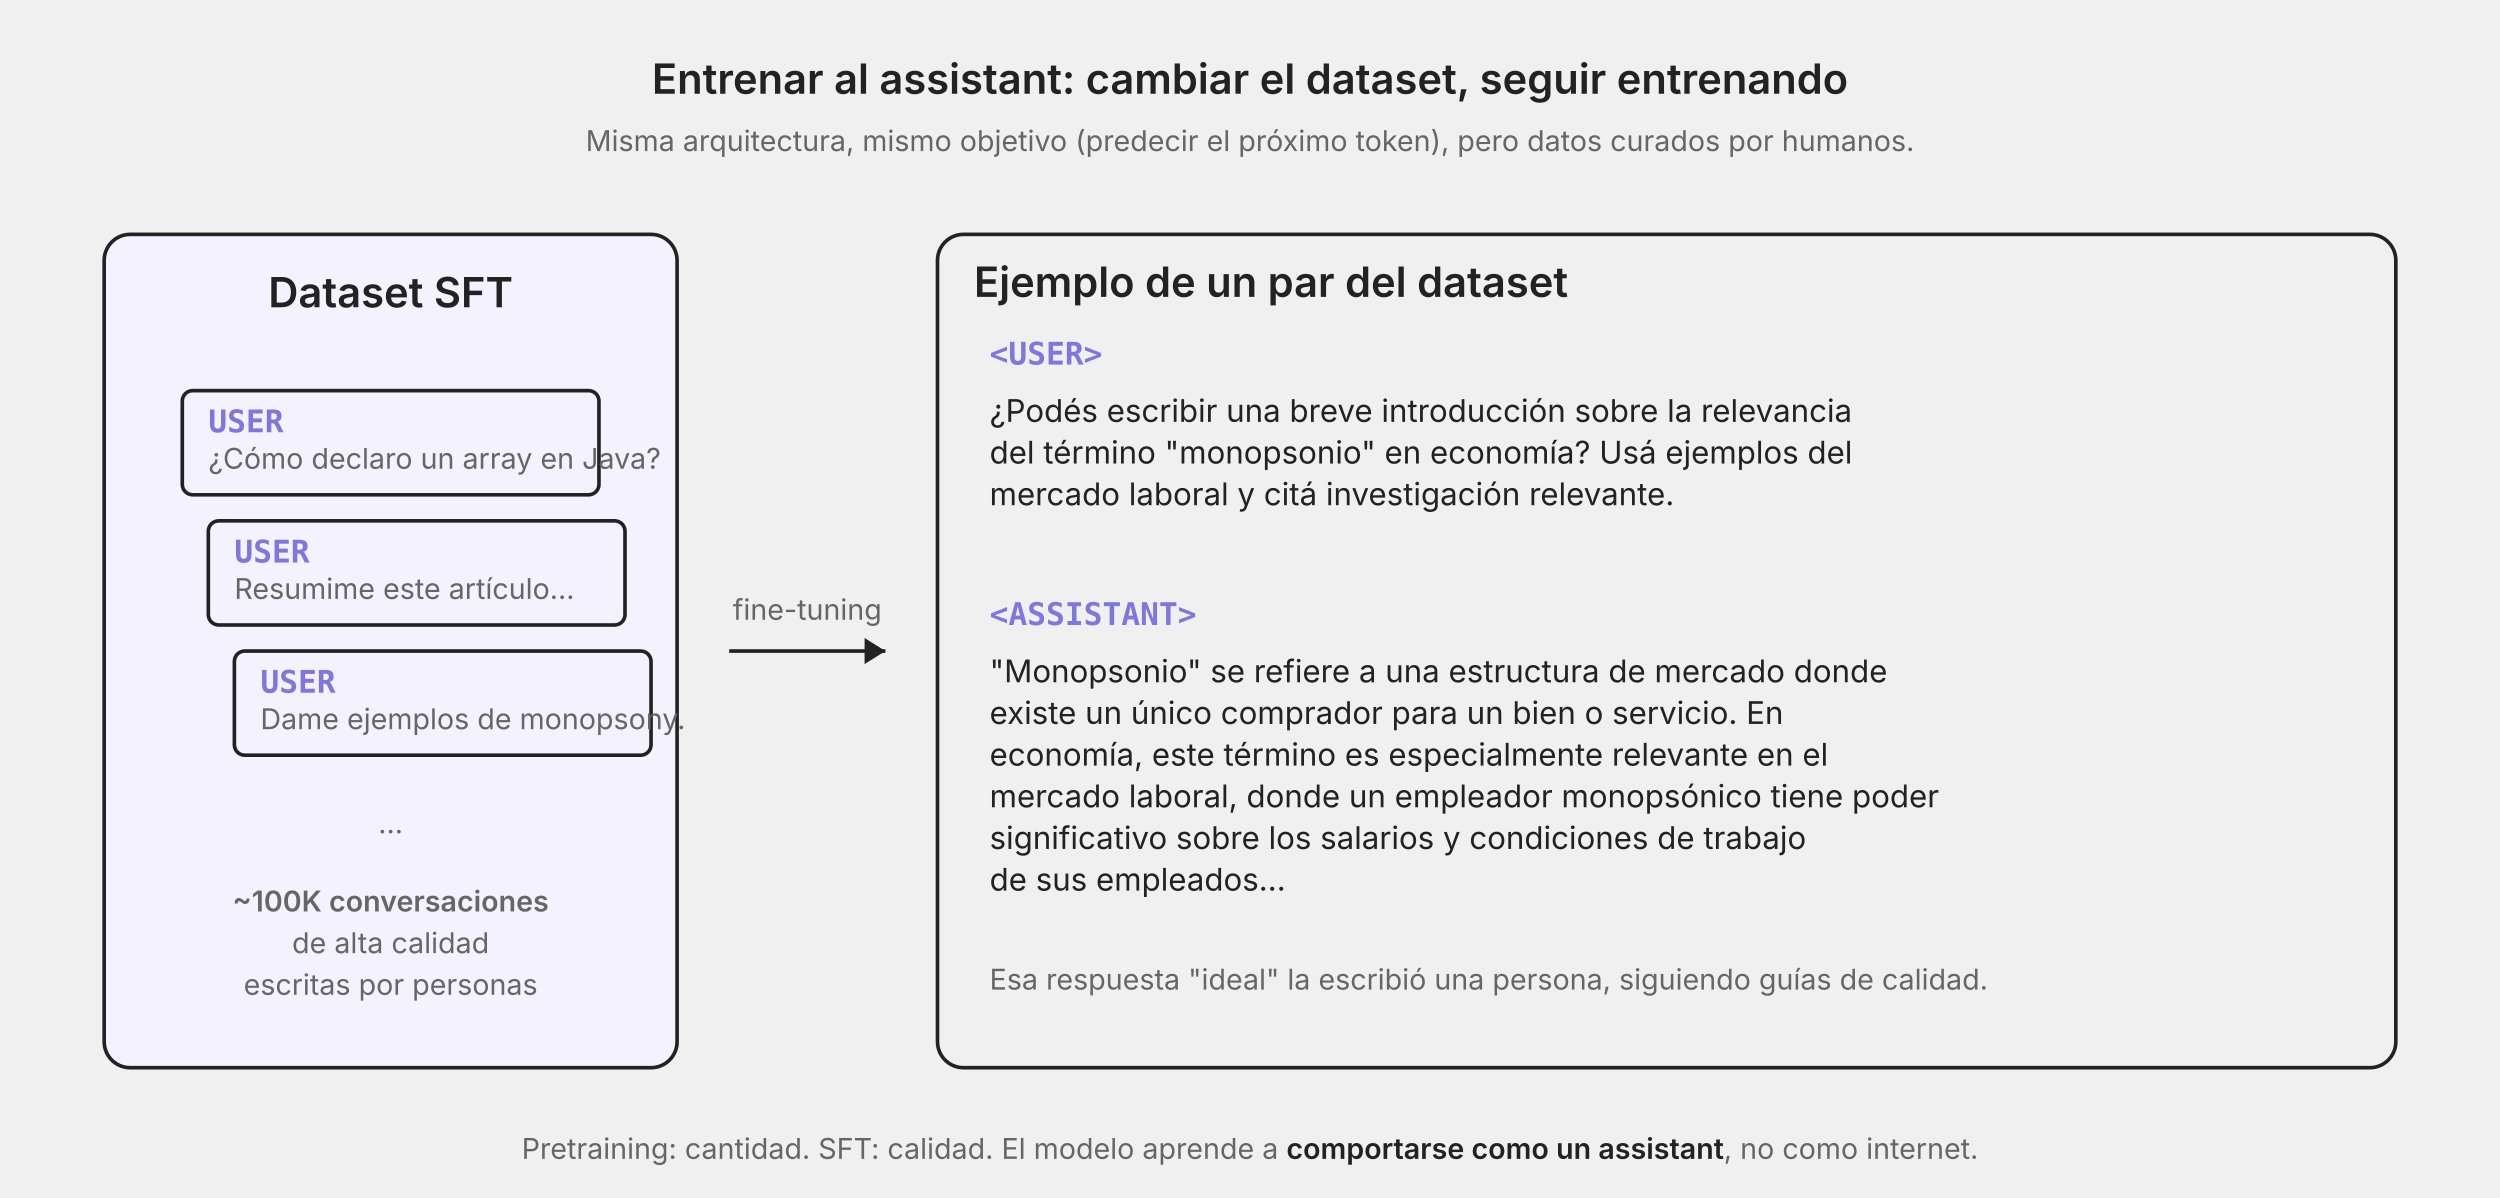
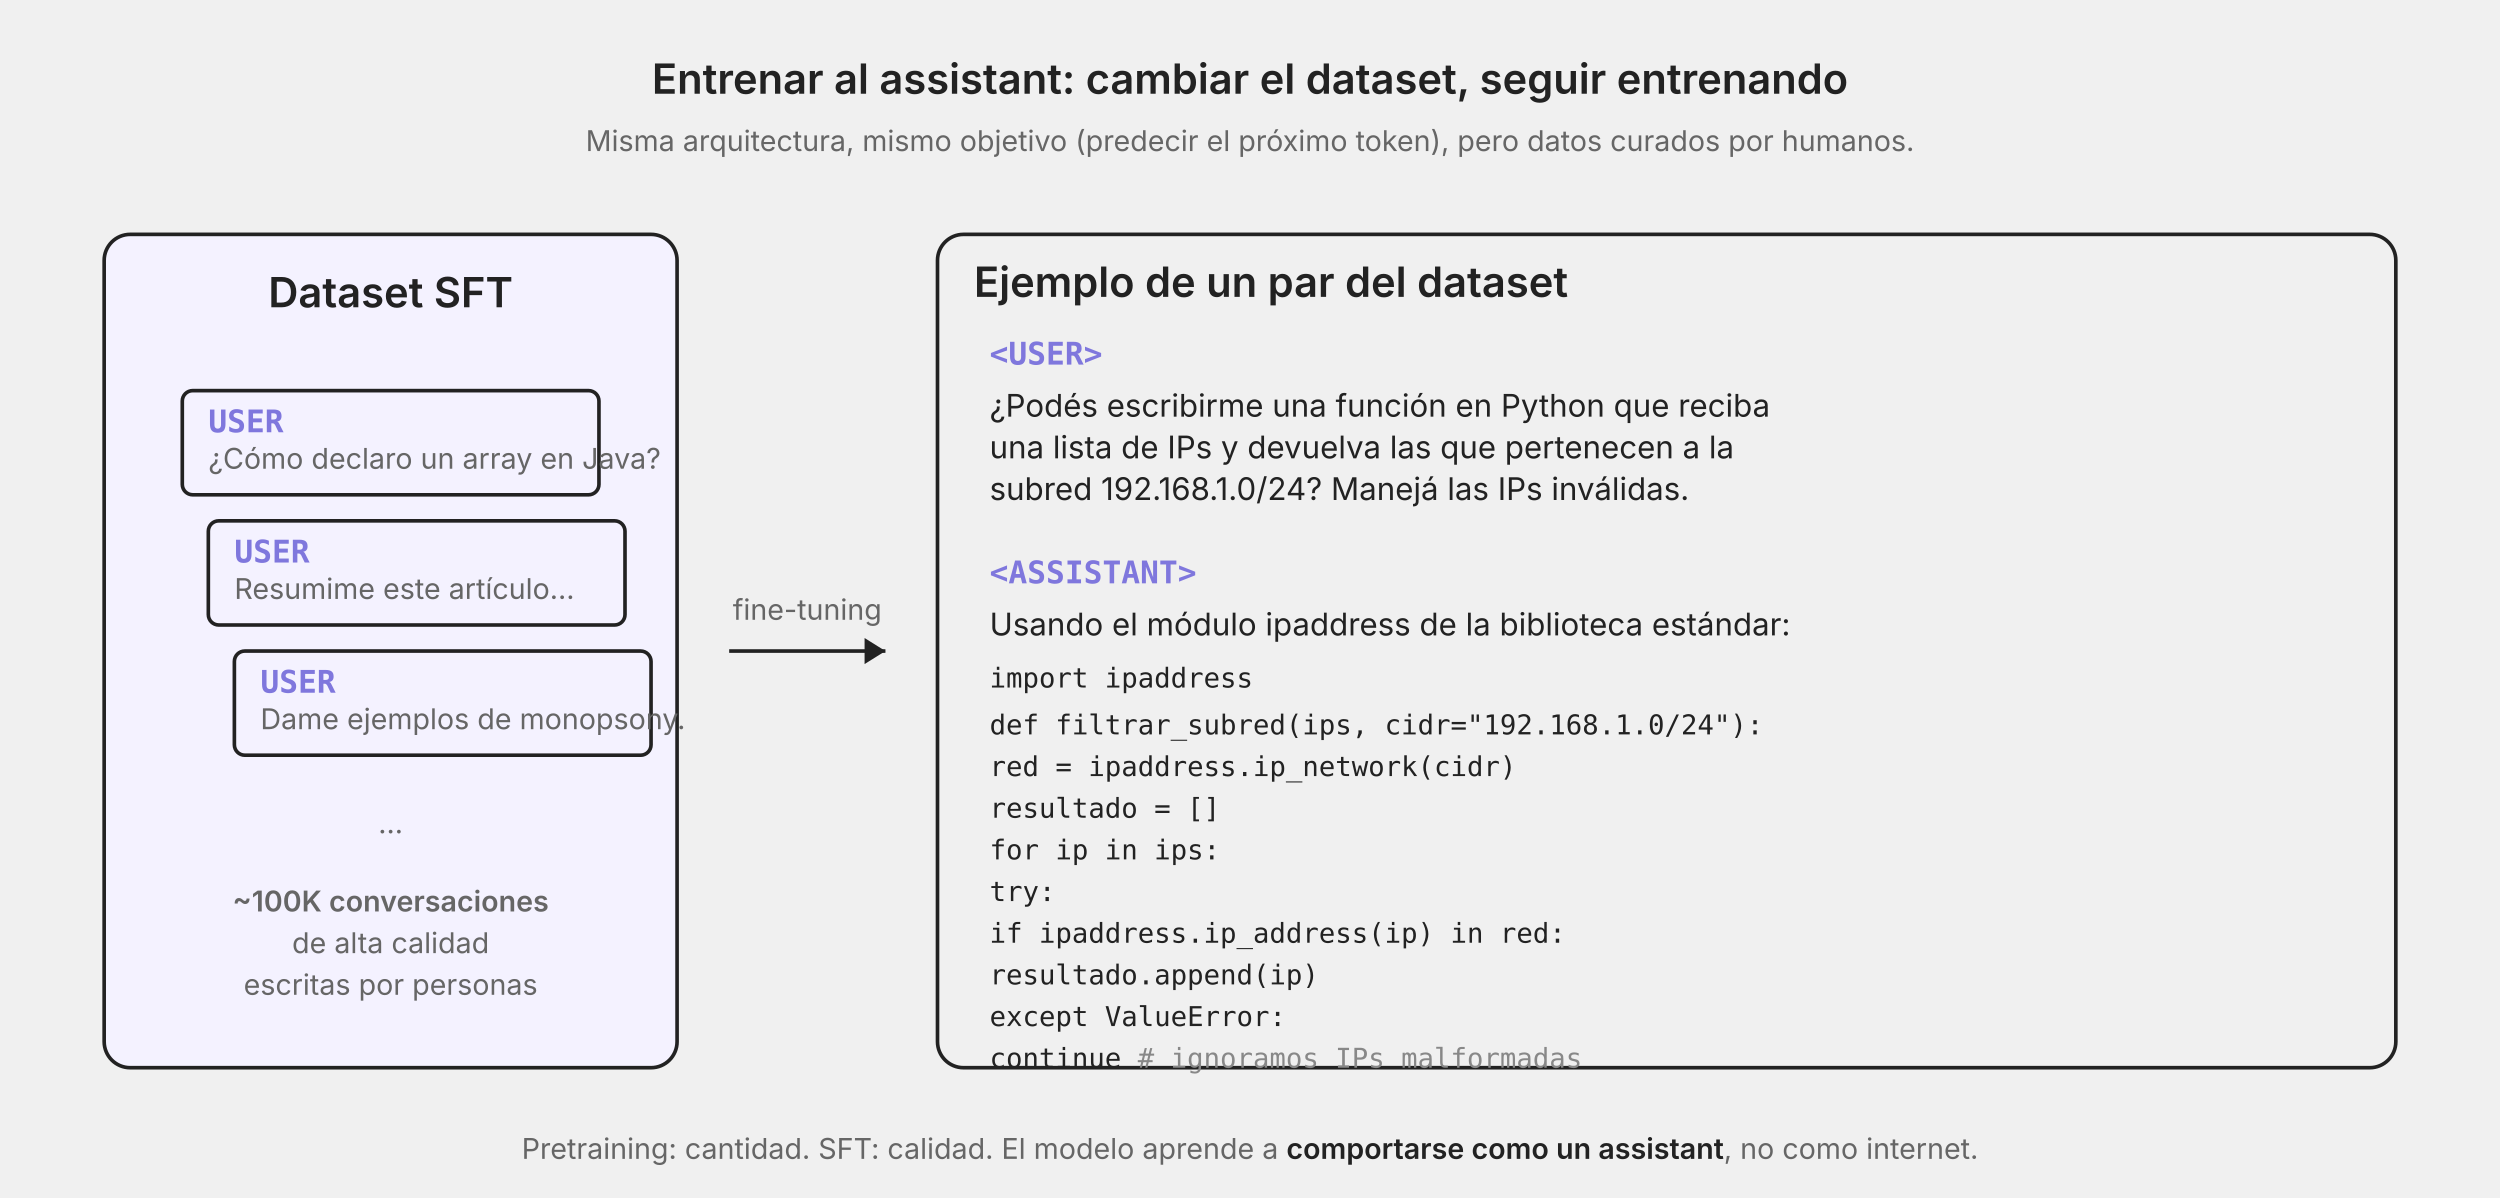
<svg xmlns="http://www.w3.org/2000/svg" viewBox="0 0 960 460" font-family="Inter, system-ui, -apple-system, sans-serif">
  <defs>
    <style>
      .stroke { stroke: #222222; stroke-width: 1.4; fill: none; }
      .stroke-thin { stroke: #222222; stroke-width: 1; fill: none; }
      .accent { stroke: #7F77DD; stroke-width: 1.6; fill: none; }
      .bg-soft { fill: #F4F2FF; }
      .text { fill: #222222; font-size: 13px; }
      .text-strong { fill: #222222; font-size: 16px; font-weight: 600; }
      .text-xs { fill: #666666; font-size: 11px; }
      .role { font-family: 'JetBrains Mono', monospace; font-size: 12px; font-weight: 700; fill: #7F77DD; }
      .text-content { fill: #222222; font-size: 12px; }
    </style>
  </defs>
  <text x="480" y="36" text-anchor="middle" class="text-strong" font-size="22">Entrenar al assistant: cambiar el dataset, seguir entrenando</text>
  <text x="480" y="58" text-anchor="middle" class="text-xs">Misma arquitectura, mismo objetivo (predecir el próximo token), pero datos curados por humanos.</text>
  <g transform="translate(40,90)">
    <rect x="0" y="0" width="220" height="320" rx="10" class="stroke bg-soft" />
    <text x="110" y="28" text-anchor="middle" class="text-strong" font-size="14">Dataset SFT</text>
    <g transform="translate(30,60)">
      <rect x="0" y="0" width="160" height="40" rx="4" class="stroke" fill="#FFFFFF" />
      <text x="10" y="16" class="role" font-size="9">USER</text>
      <text x="10" y="30" class="text-xs">¿Cómo declaro un array en Java?</text>
      <rect x="10" y="50" width="160" height="40" rx="4" class="stroke" fill="#FFFFFF" />
      <text x="20" y="66" class="role" font-size="9">USER</text>
      <text x="20" y="80" class="text-xs">Resumime este artículo…</text>
      <rect x="20" y="100" width="160" height="40" rx="4" class="stroke" fill="#FFFFFF" />
      <text x="30" y="116" class="role" font-size="9">USER</text>
      <text x="30" y="130" class="text-xs">Dame ejemplos de monopsony.</text>
      <text x="80" y="170" text-anchor="middle" class="text-xs">…</text>
      <text x="80" y="200" text-anchor="middle" class="text-xs" fill="#7F77DD" font-weight="600">~100K conversaciones</text>
      <text x="80" y="216" text-anchor="middle" class="text-xs" fill="#666">de alta calidad</text>
      <text x="80" y="232" text-anchor="middle" class="text-xs" fill="#666">escritas por personas</text>
    </g>
  </g>
  <g transform="translate(280,250)">
    <line x1="0" y1="0" x2="60" y2="0" class="stroke" />
    <polygon points="60,0 52,-5 52,5" fill="#222" />
    <text x="30" y="-12" text-anchor="middle" class="text-xs">fine-tuning</text>
  </g>
  <g transform="translate(360,90)">
    <rect x="0" y="0" width="560" height="320" rx="10" class="stroke" fill="#FFFFFF" />
    <text x="14" y="24" class="text-strong" font-size="14">Ejemplo de un par del dataset</text>
    <g transform="translate(20,50)">
      <text class="role" y="0">&lt;USER&gt;</text>
-       <text class="text-content" y="22">¿Podés escribir una breve introducción sobre la relevancia</text>
-       <text class="text-content" y="38">del término "monopsonio" en economía? Usá ejemplos del</text>
-       <text class="text-content" y="54">mercado laboral y citá investigación relevante.</text>
-       <text class="role" y="100">&lt;ASSISTANT&gt;</text>
-       <text class="text-content" y="122">"Monopsonio" se refiere a una estructura de mercado donde</text>
-       <text class="text-content" y="138">existe un único comprador para un bien o servicio. En</text>
-       <text class="text-content" y="154">economía, este término es especialmente relevante en el</text>
-       <text class="text-content" y="170">mercado laboral, donde un empleador monopsónico tiene poder</text>
-       <text class="text-content" y="186">significativo sobre los salarios y condiciones de trabajo</text>
-       <text class="text-content" y="202">de sus empleados…</text>
-       <text class="text-xs" y="240" fill="#666">Esa respuesta "ideal" la escribió una persona, siguiendo guías de calidad.</text>
+       <text class="text-content" y="20">¿Podés escribirme una función en Python que reciba</text>
+       <text class="text-content" y="36">una lista de IPs y devuelva las que pertenecen a la</text>
+       <text class="text-content" y="52">subred 192.168.1.0/24? Manejá las IPs inválidas.</text>
+       <text class="role" y="84">&lt;ASSISTANT&gt;</text>
+       <text class="text-content" y="104">Usando el módulo ipaddress de la biblioteca estándar:</text>
+       <g font-family="'JetBrains Mono', monospace" font-size="10.5" fill="#222222">
+         <text y="124">import ipaddress</text>
+         <text y="142"> </text>
+         <text y="142">def filtrar_subred(ips, cidr="192.168.1.0/24"):</text>
+         <text y="158">    red = ipaddress.ip_network(cidr)</text>
+         <text y="174">    resultado = []</text>
+         <text y="190">    for ip in ips:</text>
+         <text y="206">        try:</text>
+         <text y="222">            if ipaddress.ip_address(ip) in red:</text>
+         <text y="238">                resultado.append(ip)</text>
+         <text y="254">        except ValueError:</text>
+         <text y="270">            continue   <tspan fill="#888"># ignoramos IPs malformadas</tspan>
+         </text>
+       </g>
    </g>
  </g>
  <text x="480" y="445" text-anchor="middle" class="text-xs" fill="#666">Pretraining: cantidad. SFT: calidad. El modelo aprende a <tspan font-weight="600" fill="#222">comportarse como un assistant</tspan>, no como internet.</text>
</svg>
